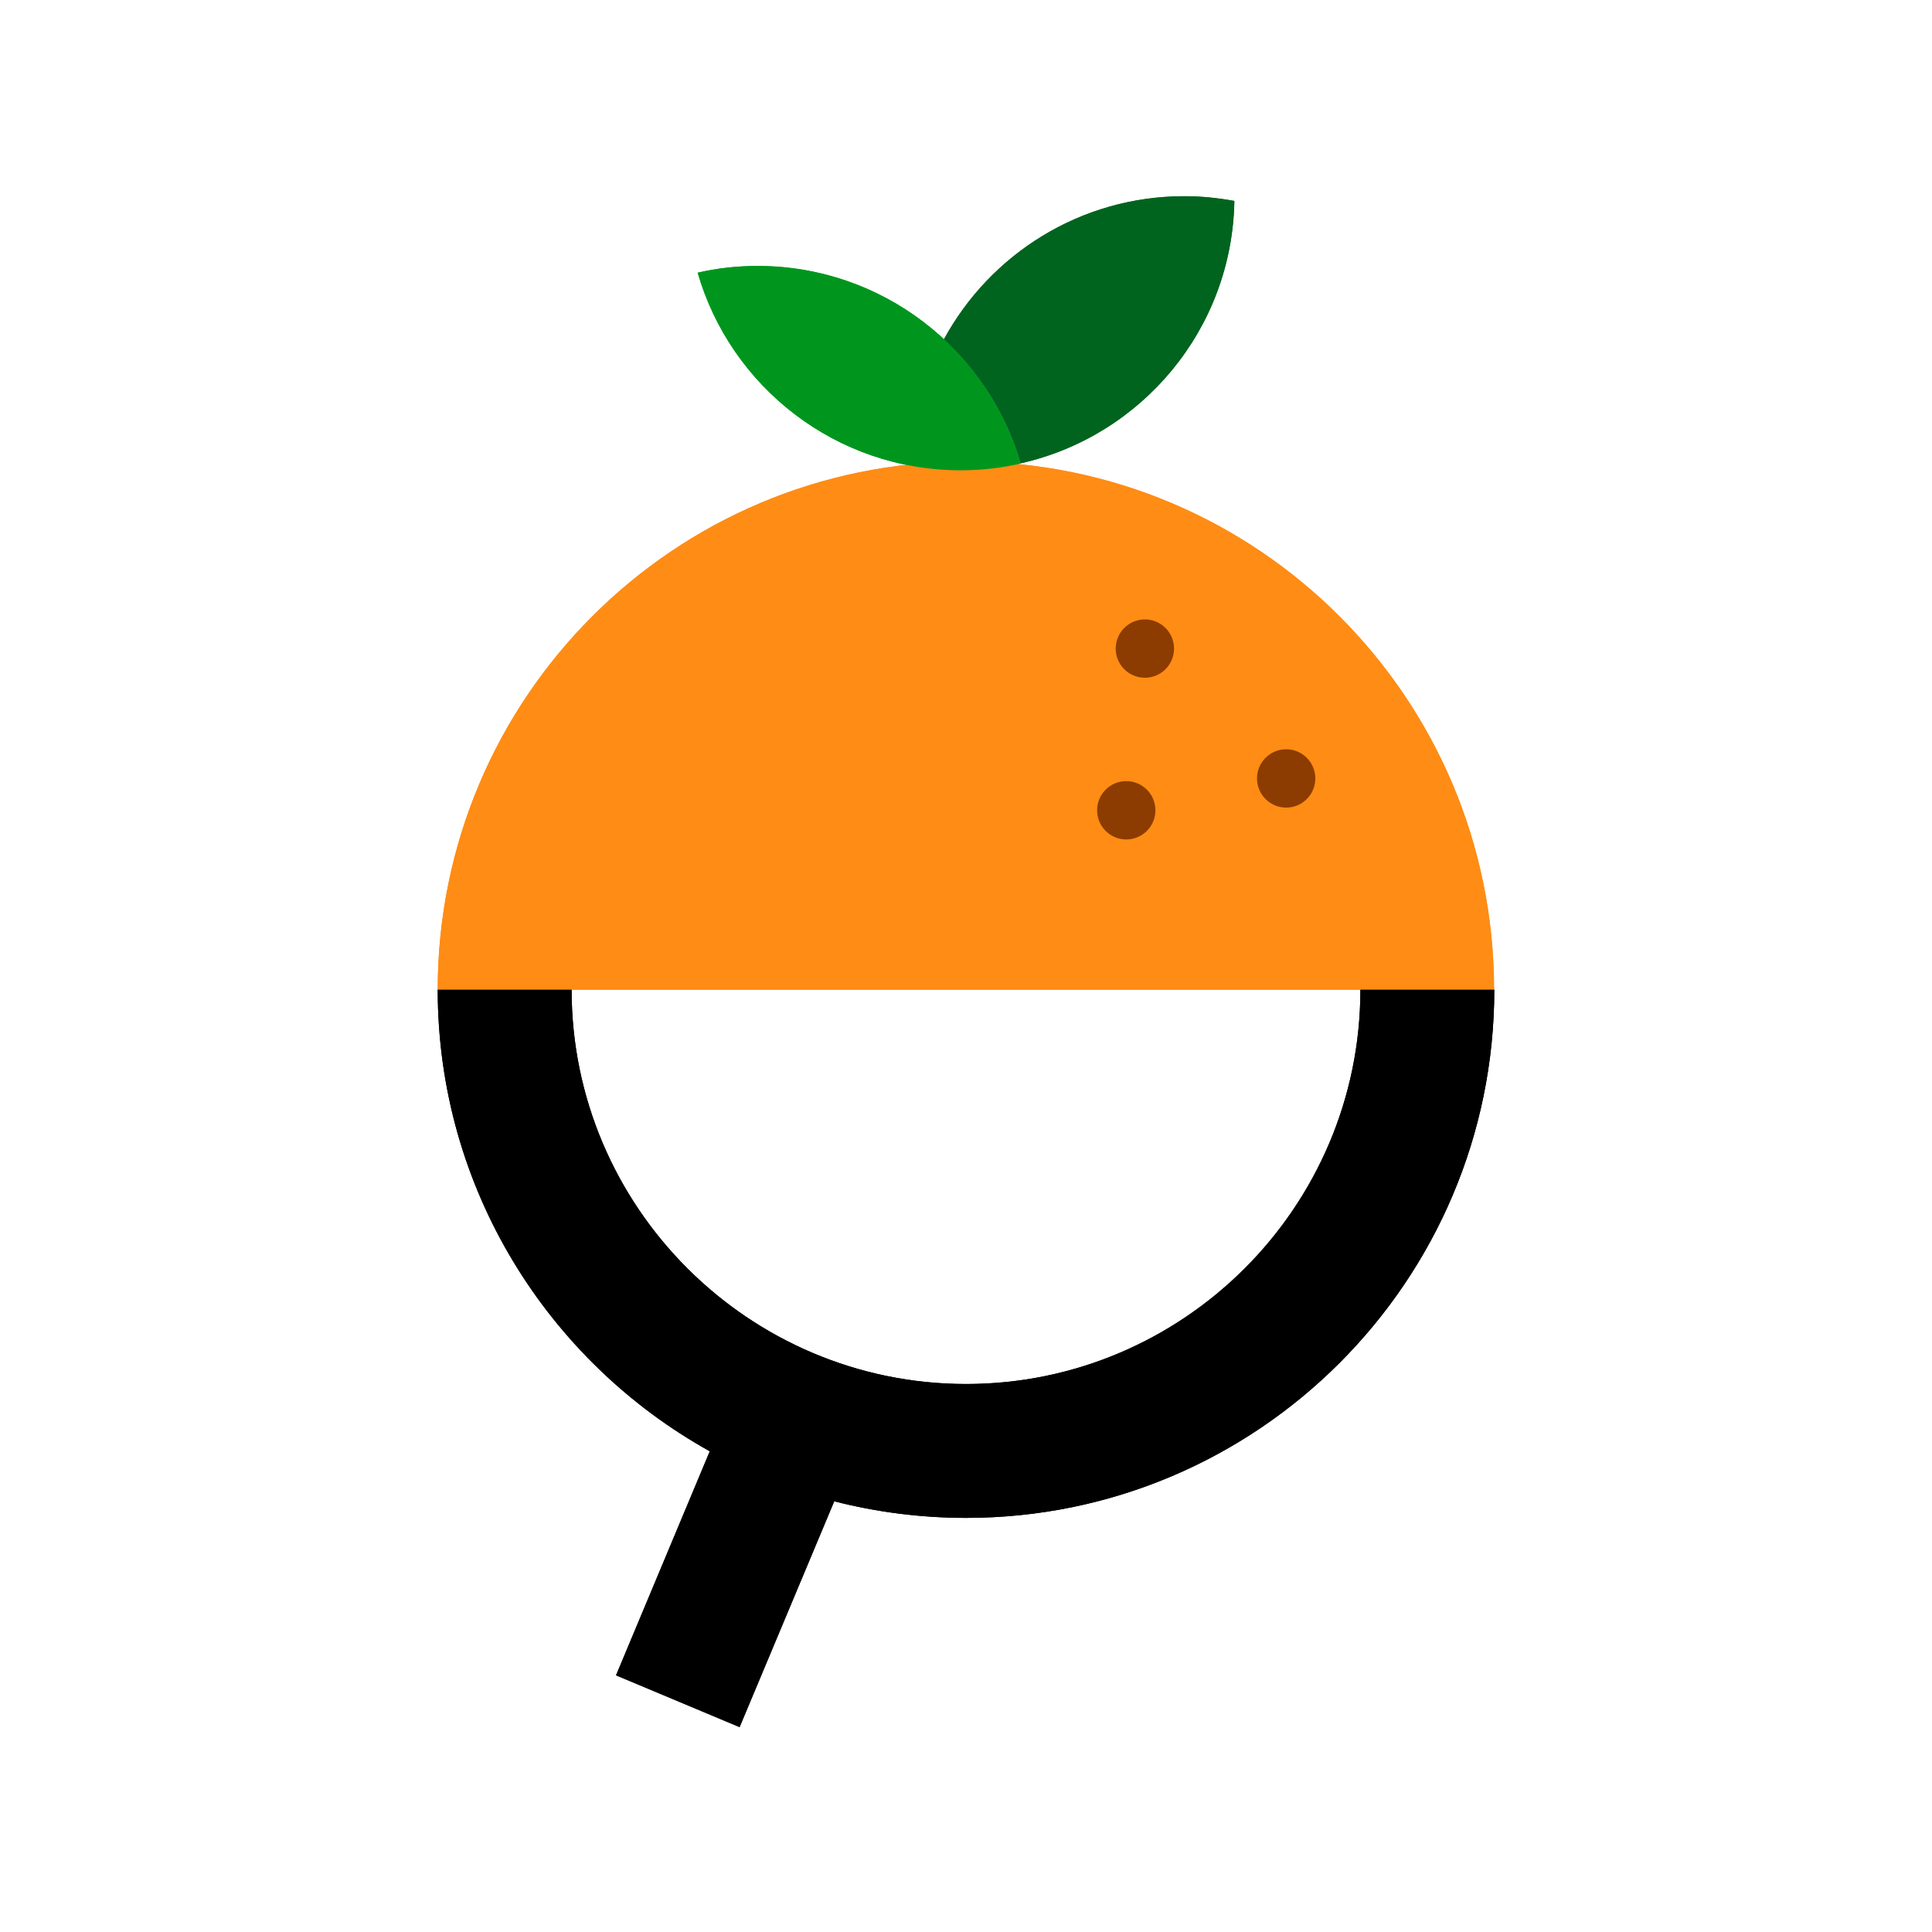
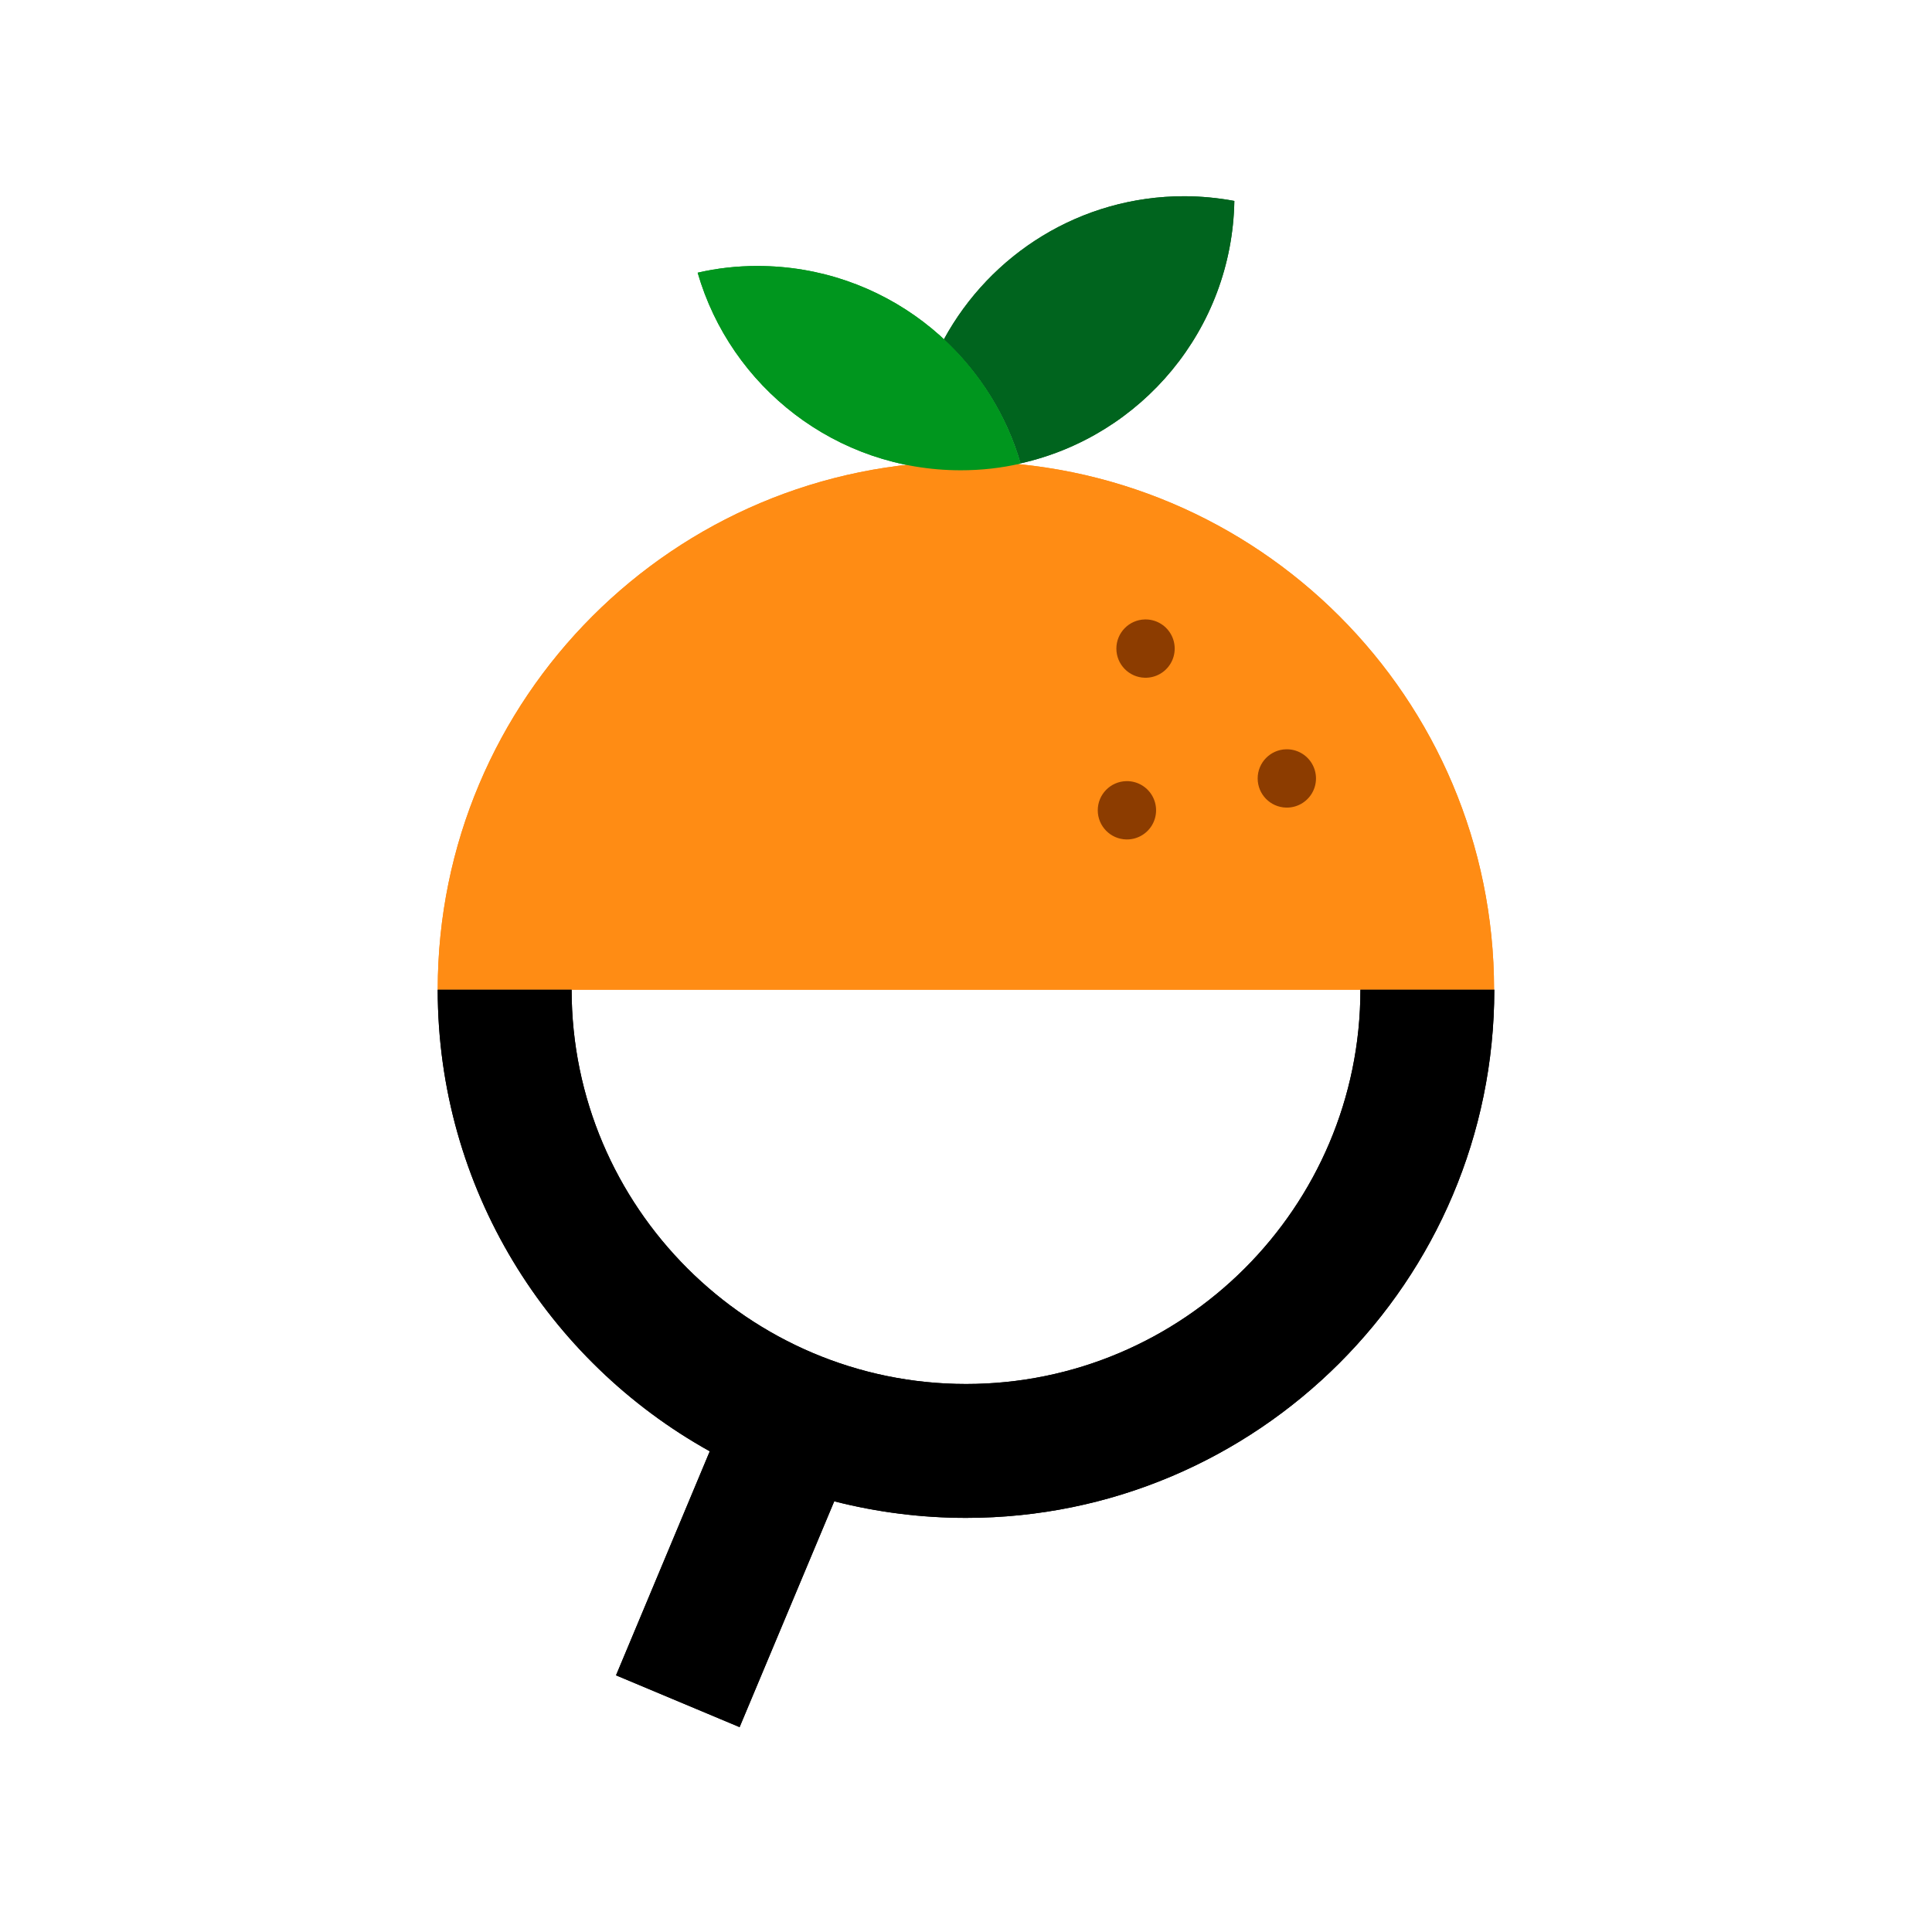
- <svg xmlns="http://www.w3.org/2000/svg" width="1152" height="1152" viewBox="0 0 127.999 127.999" fill="none" version="1.1" id="svg20">
-   <defs id="defs24" />
-   <rect width="128" height="128" id="rect2" x="0" y="0" />
-   <path d="M 29,65.571 C 29,46.239 44.661,30.578 63.993,30.578 c 19.331,0 34.992,15.661 34.992,34.993 z" fill="#ff8c14" id="path4" />
-   <path d="m 90.114,65.571 c 0,14.428 -11.694,26.122 -26.122,26.122 -14.428,0 -26.122,-11.694 -26.122,-26.122 z" id="path6" />
-   <path d="m 75.85,44.902 c 1.067,0 1.932,-0.865 1.932,-1.932 0,-1.067 -0.865,-1.932 -1.932,-1.932 -1.067,0 -1.932,0.865 -1.932,1.932 0,1.067 0.865,1.932 1.932,1.932 z" fill="#8c3c00" id="path8" />
-   <path d="m 85.211,53.505 c 1.067,0 1.932,-0.865 1.932,-1.932 0,-1.067 -0.865,-1.932 -1.932,-1.932 -1.067,0 -1.932,0.865 -1.932,1.932 0,1.067 0.865,1.932 1.932,1.932 z" fill="#8c3c00" id="path10" />
-   <path d="m 74.617,55.615 c 1.067,0 1.932,-0.865 1.932,-1.932 0,-1.067 -0.865,-1.932 -1.932,-1.932 -1.067,0 -1.932,0.865 -1.932,1.932 0,1.067 0.865,1.932 1.932,1.932 z" fill="#8c3c00" id="path12" />
-   <path d="M 47.024,96.15 40.813,110.994 49,114.426 55.27,99.464 c 2.793,0.713 5.721,1.099 8.737,1.099 C 83.309,100.563 99,84.872 99,65.571 h -8.871 c 0,14.398 -11.724,26.122 -26.122,26.122 -14.398,0 -26.137,-11.724 -26.137,-26.122 H 29 c 0,13.135 7.281,24.606 18.024,30.579 z" fill="#000000" id="path14" />
-   <path d="m 78.465,13 c -6.88,0 -12.853,3.834 -15.929,9.48 2.363,2.199 4.16,5.022 5.082,8.217 C 75.627,28.899 81.63,21.826 81.779,13.312 80.709,13.119 79.609,13 78.48,13 Z" fill="#00641e" id="path16" />
-   <path d="m 50.189,17.621 c -1.367,0 -2.689,0.149 -3.967,0.446 2.184,7.563 9.168,13.091 17.429,13.091 1.367,0 2.689,-0.149 3.967,-0.446 C 65.434,23.149 58.45,17.621 50.189,17.621 Z" fill="#00961e" id="path18" />
-   <path d="M 29,65.571 C 29,46.239 44.661,30.578 63.993,30.578 c 19.331,0 34.992,15.661 34.992,34.993 z" fill="#ff8c14" id="path45" />
-   <path d="m 90.114,65.571 c 0,14.428 -11.694,26.122 -26.122,26.122 -14.428,0 -26.122,-11.694 -26.122,-26.122 z" id="path47" />
-   <path d="m 75.85,44.902 c 1.067,0 1.932,-0.865 1.932,-1.932 0,-1.067 -0.865,-1.932 -1.932,-1.932 -1.067,0 -1.932,0.865 -1.932,1.932 0,1.067 0.865,1.932 1.932,1.932 z" fill="#8c3c00" id="path49" />
-   <path d="m 85.211,53.505 c 1.067,0 1.932,-0.865 1.932,-1.932 0,-1.067 -0.865,-1.932 -1.932,-1.932 -1.067,0 -1.932,0.865 -1.932,1.932 0,1.067 0.865,1.932 1.932,1.932 z" fill="#8c3c00" id="path51" />
-   <path d="m 74.617,55.615 c 1.067,0 1.932,-0.865 1.932,-1.932 0,-1.067 -0.865,-1.932 -1.932,-1.932 -1.067,0 -1.932,0.865 -1.932,1.932 0,1.067 0.865,1.932 1.932,1.932 z" fill="#8c3c00" id="path53" />
-   <path d="M 47.024,96.15 40.813,110.994 49,114.426 55.27,99.464 c 2.793,0.713 5.721,1.099 8.737,1.099 C 83.309,100.563 99,84.872 99,65.571 h -8.871 c 0,14.398 -11.724,26.122 -26.122,26.122 -14.398,0 -26.137,-11.724 -26.137,-26.122 H 29 c 0,13.135 7.281,24.606 18.024,30.579 z" fill="#000000" id="path55" />
-   <path d="m 78.465,13 c -6.88,0 -12.853,3.834 -15.929,9.48 2.363,2.199 4.16,5.022 5.082,8.217 C 75.627,28.899 81.63,21.826 81.779,13.312 80.709,13.119 79.609,13 78.48,13 Z" fill="#00641e" id="path57" />
-   <path d="m 50.189,17.621 c -1.367,0 -2.689,0.149 -3.967,0.446 2.184,7.563 9.168,13.091 17.429,13.091 1.367,0 2.689,-0.149 3.967,-0.446 C 65.434,23.149 58.45,17.621 50.189,17.621 Z" fill="#00961e" id="path59" />
+ <svg xmlns="http://www.w3.org/2000/svg" width="1152" height="1152" viewBox="0 0 127.999 127.999" fill="none">
+   <path d="M0 0h128v128H0z" />
+   <path d="M29 65.57c0-19.33 15.661-34.992 34.993-34.992 19.33 0 34.992 15.661 34.992 34.993z" fill="#ff8c14" />
+   <path d="M90.114 65.57c0 14.429-11.694 26.122-26.121 26.122-14.428 0-26.122-11.694-26.122-26.121z" />
+   <path d="M75.85 44.902a1.932 1.932 0 1 0 0-3.863 1.932 1.932 0 0 0 0 3.863zM85.211 53.505a1.932 1.932 0 1 0 0-3.863 1.932 1.932 0 0 0 0 3.863zM74.617 55.615a1.932 1.932 0 1 0 0-3.863 1.932 1.932 0 0 0 0 3.863z" fill="#8c3c00" />
+   <path d="m47.024 96.15-6.211 14.844L49 114.426l6.27-14.962a35.27 35.27 0 0 0 8.737 1.099C83.31 100.563 99 84.873 99 65.571h-8.87c0 14.398-11.724 26.121-26.123 26.121-14.398 0-26.136-11.723-26.136-26.121H29c0 13.135 7.28 24.606 18.024 30.58z" fill="#000" />
+   <path d="M78.465 13c-6.88 0-12.853 3.834-15.929 9.48 2.363 2.199 4.16 5.022 5.082 8.217 8.009-1.798 14.012-8.87 14.16-17.385A18.533 18.533 0 0 0 78.48 13Z" fill="#00641e" />
+   <path d="M50.189 17.621c-1.367 0-2.69.149-3.968.446 2.185 7.563 9.168 13.09 17.43 13.09 1.367 0 2.69-.148 3.967-.445-2.184-7.563-9.168-13.09-17.43-13.09Z" fill="#00961e" />
+   <path d="M29 65.57c0-19.33 15.661-34.992 34.993-34.992 19.33 0 34.992 15.661 34.992 34.993z" fill="#ff8c14" />
+   <path d="M90.114 65.57c0 14.429-11.694 26.122-26.121 26.122-14.428 0-26.122-11.694-26.122-26.121z" />
+   <path d="M75.85 44.902a1.932 1.932 0 1 0 0-3.863 1.932 1.932 0 0 0 0 3.863zM85.211 53.505a1.932 1.932 0 1 0 0-3.863 1.932 1.932 0 0 0 0 3.863zM74.617 55.615a1.932 1.932 0 1 0 0-3.863 1.932 1.932 0 0 0 0 3.863z" fill="#8c3c00" />
+   <path d="m47.024 96.15-6.211 14.844L49 114.426l6.27-14.962a35.27 35.27 0 0 0 8.737 1.099C83.31 100.563 99 84.873 99 65.571h-8.87c0 14.398-11.724 26.121-26.123 26.121-14.398 0-26.136-11.723-26.136-26.121H29c0 13.135 7.28 24.606 18.024 30.58z" fill="#000" />
+   <path d="M78.465 13c-6.88 0-12.853 3.834-15.929 9.48 2.363 2.199 4.16 5.022 5.082 8.217 8.009-1.798 14.012-8.87 14.16-17.385A18.533 18.533 0 0 0 78.48 13Z" fill="#00641e" />
+   <path d="M50.189 17.621c-1.367 0-2.69.149-3.968.446 2.185 7.563 9.168 13.09 17.43 13.09 1.367 0 2.69-.148 3.967-.445-2.184-7.563-9.168-13.09-17.43-13.09Z" fill="#00961e" />
</svg>
